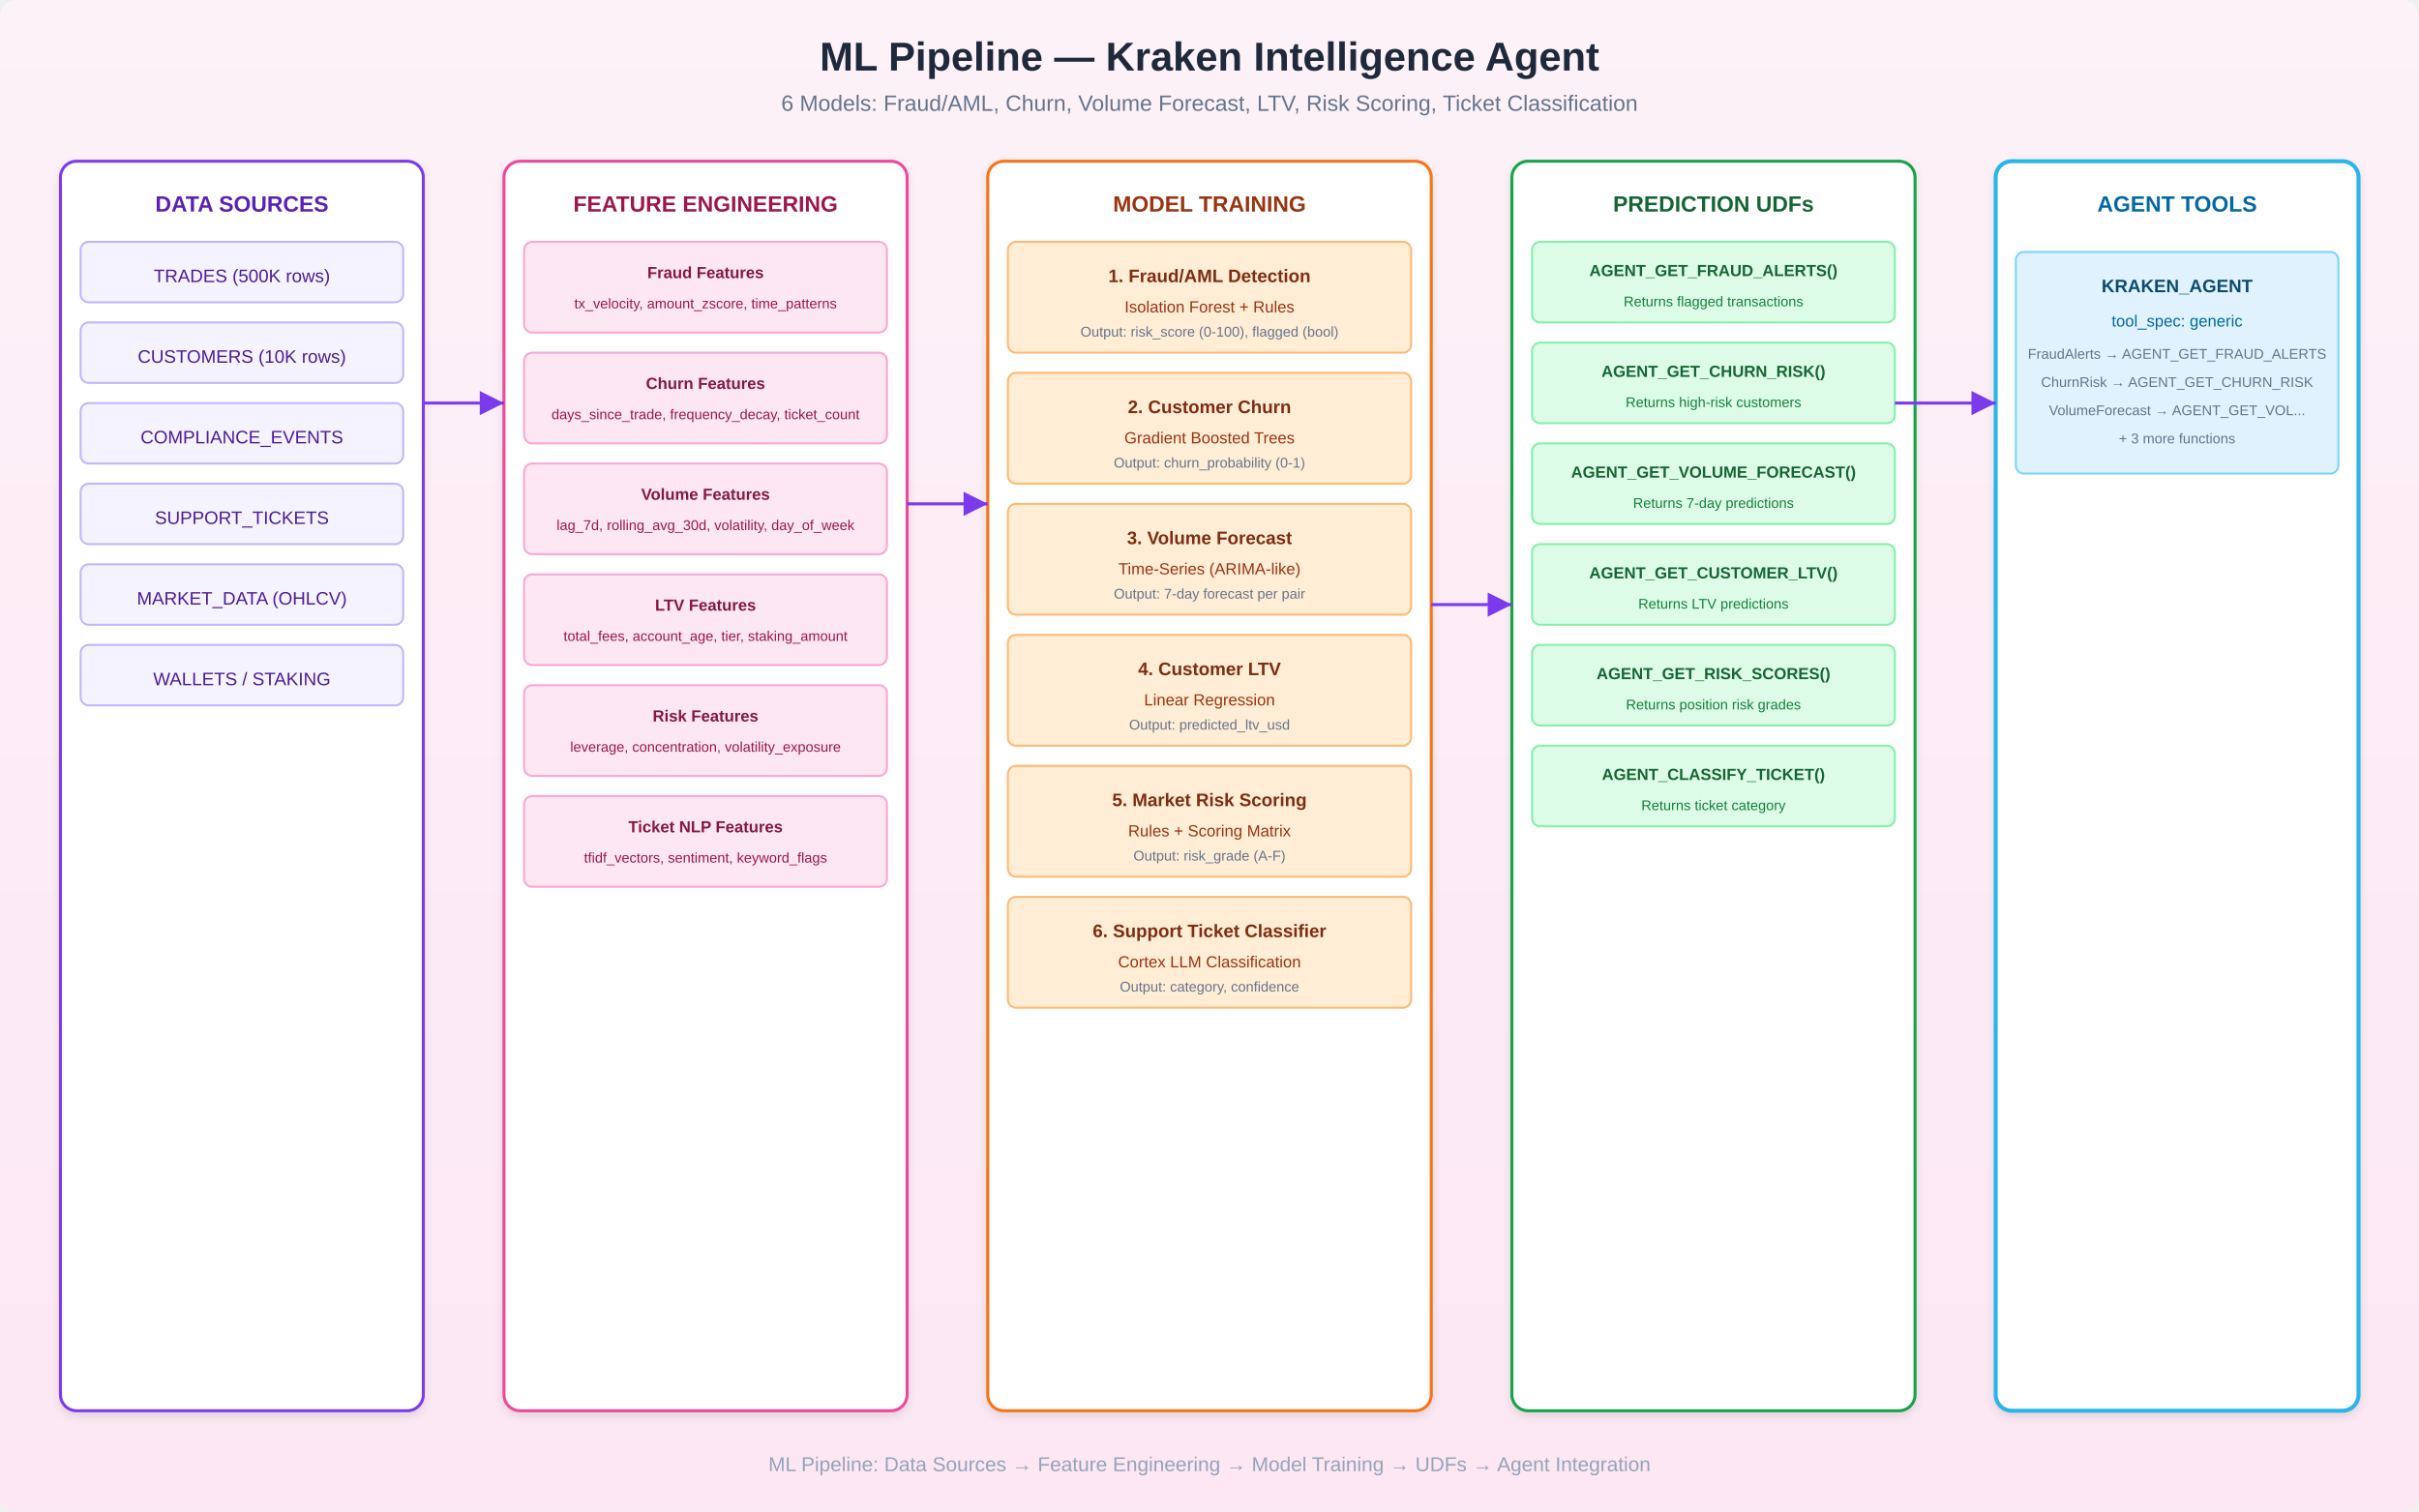
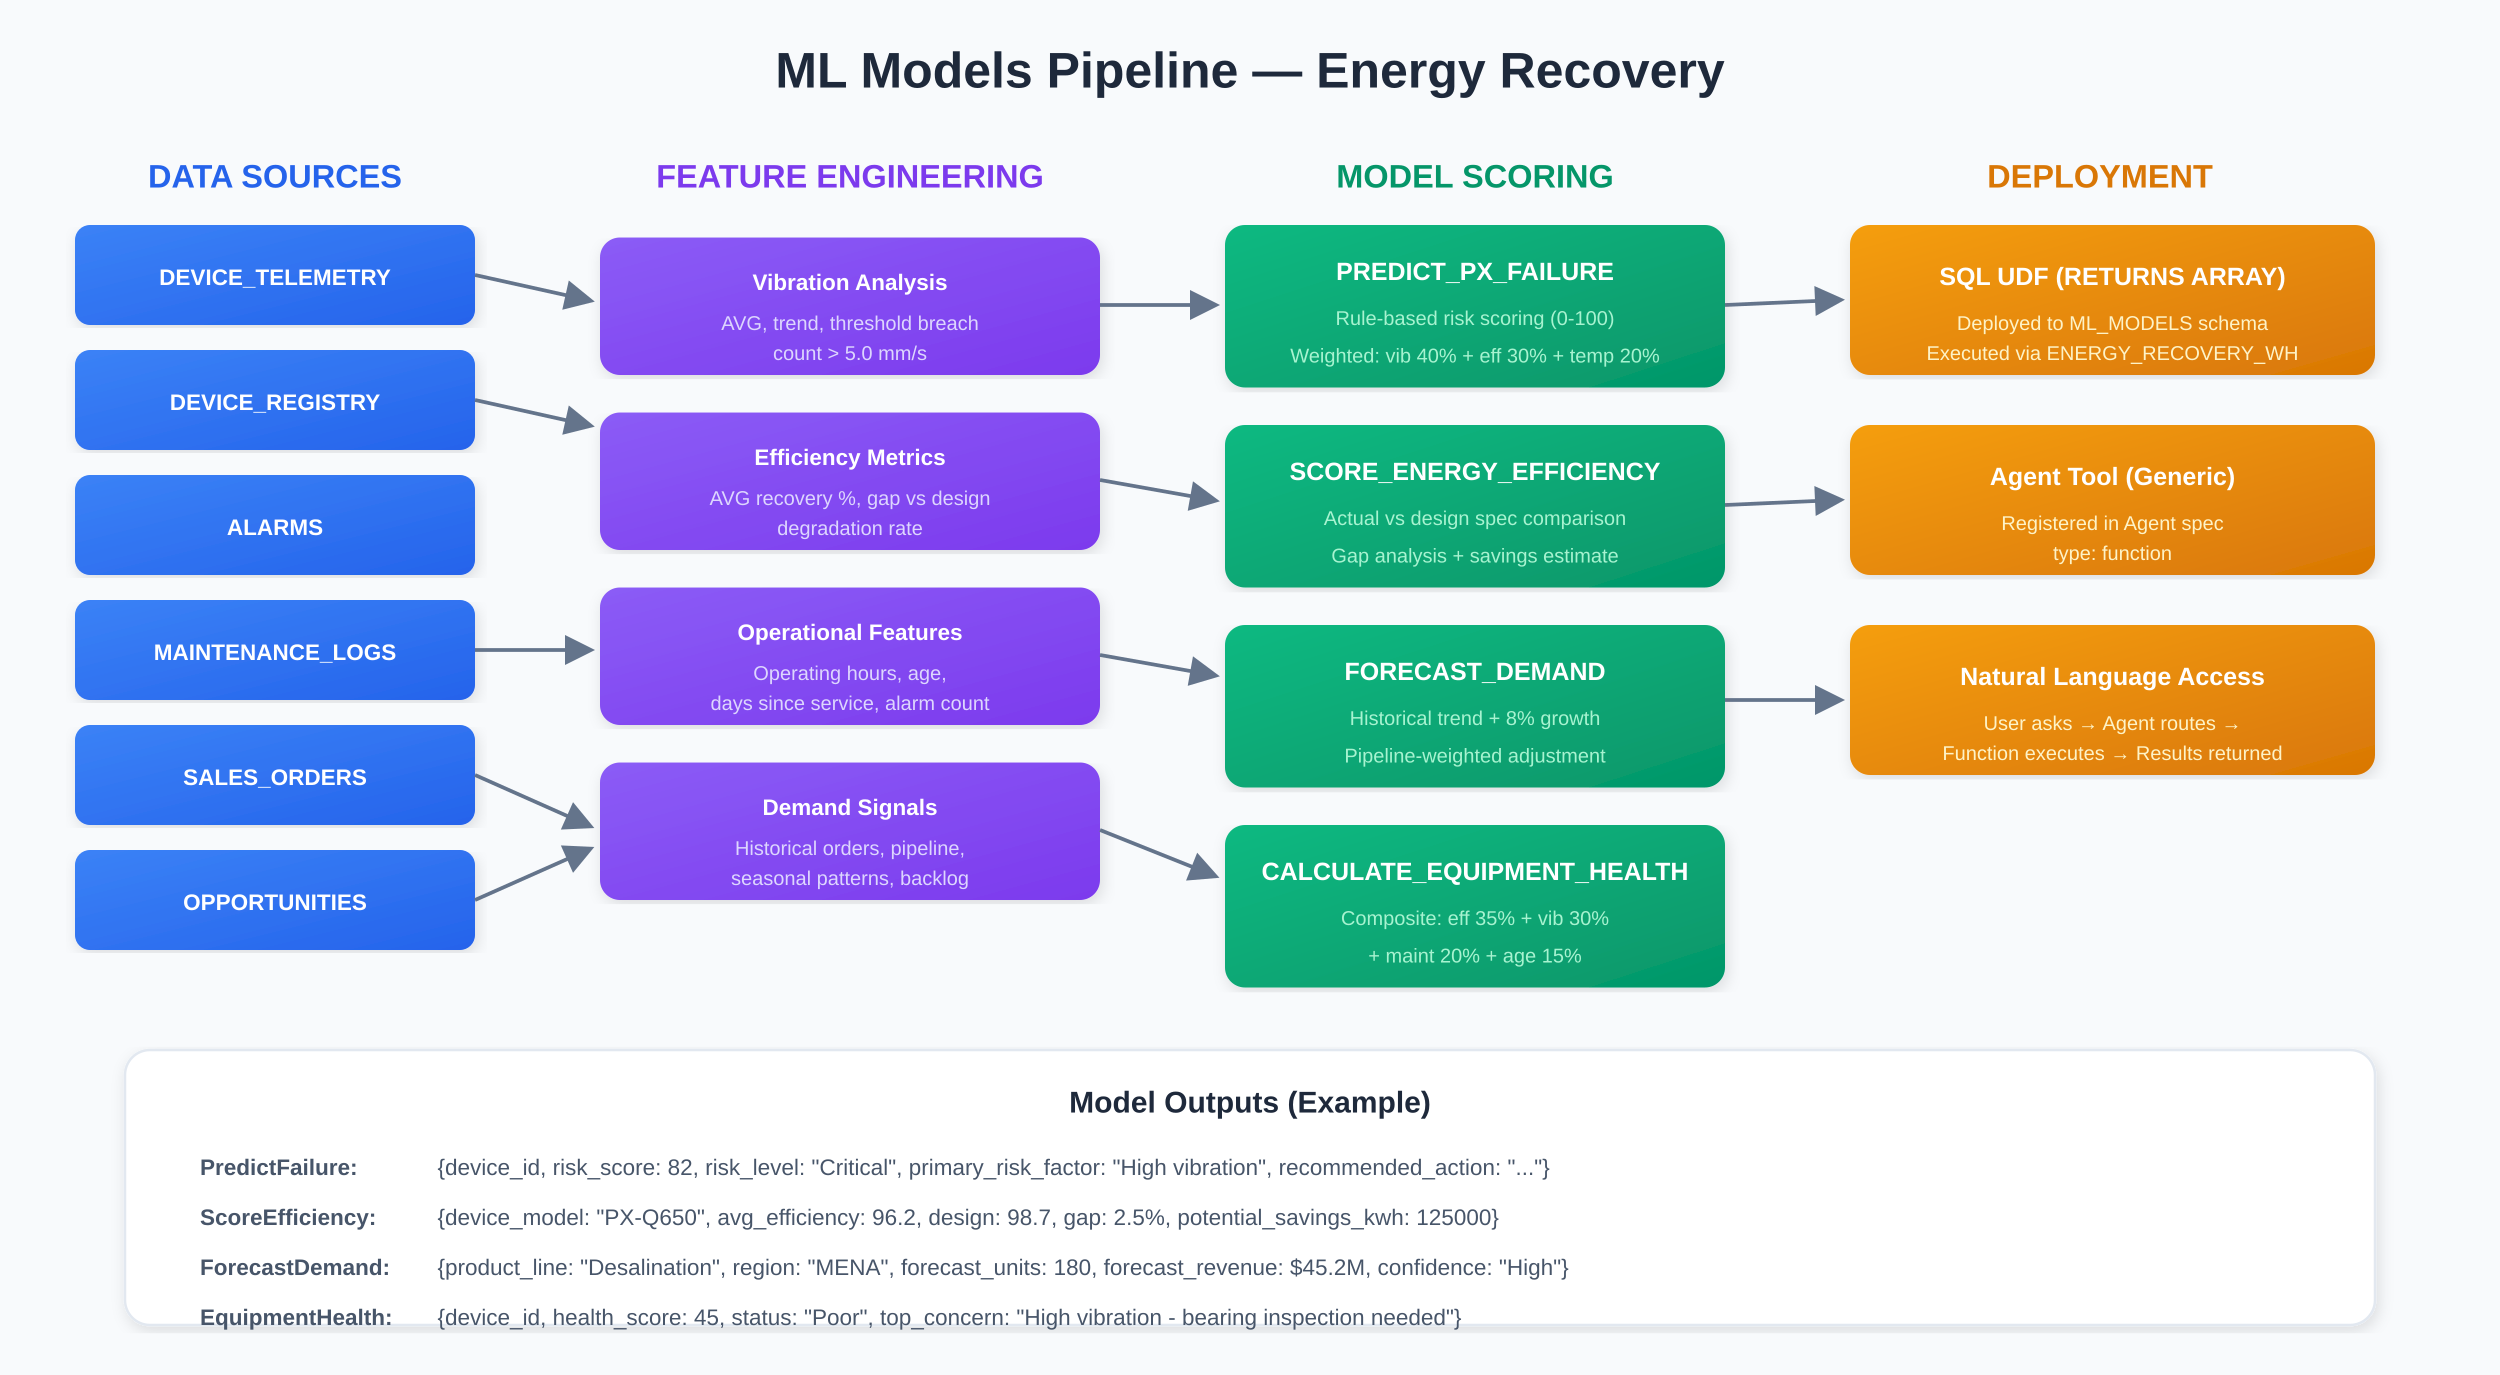
- <svg xmlns="http://www.w3.org/2000/svg" viewBox="0 0 1200 750" font-family="Segoe UI, Arial, sans-serif">
+ <svg xmlns="http://www.w3.org/2000/svg" viewBox="0 0 1000 550" font-family="Segoe UI, Arial, sans-serif">
  <defs>
-     <linearGradient id="bgMl" x1="0%" y1="0%" x2="0%" y2="100%">
-       <stop offset="0%" style="stop-color:#fdf2f8" />
-       <stop offset="100%" style="stop-color:#fce7f3" />
+     <linearGradient id="dataGrad" x1="0%" y1="0%" x2="100%" y2="100%">
+       <stop offset="0%" style="stop-color:#3b82f6" />
+       <stop offset="100%" style="stop-color:#2563eb" />
    </linearGradient>
-     <filter id="shMl" x="-3%" y="-3%" width="106%" height="106%">
-       <feDropShadow dx="0" dy="2" stdDeviation="2" flood-opacity="0.1" />
+     <linearGradient id="featureGrad" x1="0%" y1="0%" x2="100%" y2="100%">
+       <stop offset="0%" style="stop-color:#8b5cf6" />
+       <stop offset="100%" style="stop-color:#7c3aed" />
+     </linearGradient>
+     <linearGradient id="modelGrad" x1="0%" y1="0%" x2="100%" y2="100%">
+       <stop offset="0%" style="stop-color:#10b981" />
+       <stop offset="100%" style="stop-color:#059669" />
+     </linearGradient>
+     <linearGradient id="deployGrad" x1="0%" y1="0%" x2="100%" y2="100%">
+       <stop offset="0%" style="stop-color:#f59e0b" />
+       <stop offset="100%" style="stop-color:#d97706" />
+     </linearGradient>
+     <filter id="shadow3" x="-3%" y="-3%" width="106%" height="106%">
+       <feDropShadow dx="1" dy="2" stdDeviation="3" flood-opacity="0.12" />
    </filter>
-     <marker id="arrMl" markerWidth="8" markerHeight="8" refX="8" refY="4" orient="auto">
-       <path d="M0,0 L8,4 L0,8 Z" fill="#7c3aed" />
+     <marker id="arr" markerWidth="8" markerHeight="8" refX="6" refY="4" orient="auto">
+       <path d="M 0 0 L 8 4 L 0 8 Z" fill="#64748b" />
    </marker>
  </defs>
-   <rect width="1200" height="750" fill="url(#bgMl)" rx="8" />
-   <text x="600" y="35" text-anchor="middle" font-size="20" font-weight="bold" fill="#1e293b">ML Pipeline — Kraken Intelligence Agent</text>
-   <text x="600" y="55" text-anchor="middle" font-size="11" fill="#64748b">6 Models: Fraud/AML, Churn, Volume Forecast, LTV, Risk Scoring, Ticket Classification</text>
-   <rect x="30" y="80" width="180" height="620" rx="8" fill="white" stroke="#7c3aed" stroke-width="1.5" filter="url(#shMl)" />
-   <text x="120" y="105" text-anchor="middle" font-size="11" font-weight="bold" fill="#5b21b6">DATA SOURCES</text>
-   <rect x="40" y="120" width="160" height="30" rx="4" fill="#f5f3ff" stroke="#c4b5fd" />
-   <text x="120" y="140" text-anchor="middle" font-size="9" fill="#4c1d95">TRADES (500K rows)</text>
-   <rect x="40" y="160" width="160" height="30" rx="4" fill="#f5f3ff" stroke="#c4b5fd" />
-   <text x="120" y="180" text-anchor="middle" font-size="9" fill="#4c1d95">CUSTOMERS (10K rows)</text>
-   <rect x="40" y="200" width="160" height="30" rx="4" fill="#f5f3ff" stroke="#c4b5fd" />
-   <text x="120" y="220" text-anchor="middle" font-size="9" fill="#4c1d95">COMPLIANCE_EVENTS</text>
-   <rect x="40" y="240" width="160" height="30" rx="4" fill="#f5f3ff" stroke="#c4b5fd" />
-   <text x="120" y="260" text-anchor="middle" font-size="9" fill="#4c1d95">SUPPORT_TICKETS</text>
-   <rect x="40" y="280" width="160" height="30" rx="4" fill="#f5f3ff" stroke="#c4b5fd" />
-   <text x="120" y="300" text-anchor="middle" font-size="9" fill="#4c1d95">MARKET_DATA (OHLCV)</text>
-   <rect x="40" y="320" width="160" height="30" rx="4" fill="#f5f3ff" stroke="#c4b5fd" />
-   <text x="120" y="340" text-anchor="middle" font-size="9" fill="#4c1d95">WALLETS / STAKING</text>
-   <rect x="250" y="80" width="200" height="620" rx="8" fill="white" stroke="#ec4899" stroke-width="1.5" filter="url(#shMl)" />
-   <text x="350" y="105" text-anchor="middle" font-size="11" font-weight="bold" fill="#9d174d">FEATURE ENGINEERING</text>
-   <rect x="260" y="120" width="180" height="45" rx="4" fill="#fce7f3" stroke="#f9a8d4" />
-   <text x="350" y="138" text-anchor="middle" font-size="8" font-weight="bold" fill="#831843">Fraud Features</text>
-   <text x="350" y="153" text-anchor="middle" font-size="7" fill="#9d174d">tx_velocity, amount_zscore, time_patterns</text>
-   <rect x="260" y="175" width="180" height="45" rx="4" fill="#fce7f3" stroke="#f9a8d4" />
-   <text x="350" y="193" text-anchor="middle" font-size="8" font-weight="bold" fill="#831843">Churn Features</text>
-   <text x="350" y="208" text-anchor="middle" font-size="7" fill="#9d174d">days_since_trade, frequency_decay, ticket_count</text>
-   <rect x="260" y="230" width="180" height="45" rx="4" fill="#fce7f3" stroke="#f9a8d4" />
-   <text x="350" y="248" text-anchor="middle" font-size="8" font-weight="bold" fill="#831843">Volume Features</text>
-   <text x="350" y="263" text-anchor="middle" font-size="7" fill="#9d174d">lag_7d, rolling_avg_30d, volatility, day_of_week</text>
-   <rect x="260" y="285" width="180" height="45" rx="4" fill="#fce7f3" stroke="#f9a8d4" />
-   <text x="350" y="303" text-anchor="middle" font-size="8" font-weight="bold" fill="#831843">LTV Features</text>
-   <text x="350" y="318" text-anchor="middle" font-size="7" fill="#9d174d">total_fees, account_age, tier, staking_amount</text>
-   <rect x="260" y="340" width="180" height="45" rx="4" fill="#fce7f3" stroke="#f9a8d4" />
-   <text x="350" y="358" text-anchor="middle" font-size="8" font-weight="bold" fill="#831843">Risk Features</text>
-   <text x="350" y="373" text-anchor="middle" font-size="7" fill="#9d174d">leverage, concentration, volatility_exposure</text>
-   <rect x="260" y="395" width="180" height="45" rx="4" fill="#fce7f3" stroke="#f9a8d4" />
-   <text x="350" y="413" text-anchor="middle" font-size="8" font-weight="bold" fill="#831843">Ticket NLP Features</text>
-   <text x="350" y="428" text-anchor="middle" font-size="7" fill="#9d174d">tfidf_vectors, sentiment, keyword_flags</text>
-   <rect x="490" y="80" width="220" height="620" rx="8" fill="white" stroke="#f97316" stroke-width="1.5" filter="url(#shMl)" />
-   <text x="600" y="105" text-anchor="middle" font-size="11" font-weight="bold" fill="#9a3412">MODEL TRAINING</text>
-   <rect x="500" y="120" width="200" height="55" rx="4" fill="#ffedd5" stroke="#fdba74" />
-   <text x="600" y="140" text-anchor="middle" font-size="9" font-weight="bold" fill="#7c2d12">1. Fraud/AML Detection</text>
-   <text x="600" y="155" text-anchor="middle" font-size="8" fill="#9a3412">Isolation Forest + Rules</text>
-   <text x="600" y="167" text-anchor="middle" font-size="7" fill="#64748b">Output: risk_score (0-100), flagged (bool)</text>
-   <rect x="500" y="185" width="200" height="55" rx="4" fill="#ffedd5" stroke="#fdba74" />
-   <text x="600" y="205" text-anchor="middle" font-size="9" font-weight="bold" fill="#7c2d12">2. Customer Churn</text>
-   <text x="600" y="220" text-anchor="middle" font-size="8" fill="#9a3412">Gradient Boosted Trees</text>
-   <text x="600" y="232" text-anchor="middle" font-size="7" fill="#64748b">Output: churn_probability (0-1)</text>
-   <rect x="500" y="250" width="200" height="55" rx="4" fill="#ffedd5" stroke="#fdba74" />
-   <text x="600" y="270" text-anchor="middle" font-size="9" font-weight="bold" fill="#7c2d12">3. Volume Forecast</text>
-   <text x="600" y="285" text-anchor="middle" font-size="8" fill="#9a3412">Time-Series (ARIMA-like)</text>
-   <text x="600" y="297" text-anchor="middle" font-size="7" fill="#64748b">Output: 7-day forecast per pair</text>
-   <rect x="500" y="315" width="200" height="55" rx="4" fill="#ffedd5" stroke="#fdba74" />
-   <text x="600" y="335" text-anchor="middle" font-size="9" font-weight="bold" fill="#7c2d12">4. Customer LTV</text>
-   <text x="600" y="350" text-anchor="middle" font-size="8" fill="#9a3412">Linear Regression</text>
-   <text x="600" y="362" text-anchor="middle" font-size="7" fill="#64748b">Output: predicted_ltv_usd</text>
-   <rect x="500" y="380" width="200" height="55" rx="4" fill="#ffedd5" stroke="#fdba74" />
-   <text x="600" y="400" text-anchor="middle" font-size="9" font-weight="bold" fill="#7c2d12">5. Market Risk Scoring</text>
-   <text x="600" y="415" text-anchor="middle" font-size="8" fill="#9a3412">Rules + Scoring Matrix</text>
-   <text x="600" y="427" text-anchor="middle" font-size="7" fill="#64748b">Output: risk_grade (A-F)</text>
-   <rect x="500" y="445" width="200" height="55" rx="4" fill="#ffedd5" stroke="#fdba74" />
-   <text x="600" y="465" text-anchor="middle" font-size="9" font-weight="bold" fill="#7c2d12">6. Support Ticket Classifier</text>
-   <text x="600" y="480" text-anchor="middle" font-size="8" fill="#9a3412">Cortex LLM Classification</text>
-   <text x="600" y="492" text-anchor="middle" font-size="7" fill="#64748b">Output: category, confidence</text>
-   <rect x="750" y="80" width="200" height="620" rx="8" fill="white" stroke="#16a34a" stroke-width="1.5" filter="url(#shMl)" />
-   <text x="850" y="105" text-anchor="middle" font-size="11" font-weight="bold" fill="#166534">PREDICTION UDFs</text>
-   <rect x="760" y="120" width="180" height="40" rx="4" fill="#dcfce7" stroke="#86efac" />
-   <text x="850" y="137" text-anchor="middle" font-size="8" font-weight="bold" fill="#166534">AGENT_GET_FRAUD_ALERTS()</text>
-   <text x="850" y="152" text-anchor="middle" font-size="7" fill="#15803d">Returns flagged transactions</text>
-   <rect x="760" y="170" width="180" height="40" rx="4" fill="#dcfce7" stroke="#86efac" />
-   <text x="850" y="187" text-anchor="middle" font-size="8" font-weight="bold" fill="#166534">AGENT_GET_CHURN_RISK()</text>
-   <text x="850" y="202" text-anchor="middle" font-size="7" fill="#15803d">Returns high-risk customers</text>
-   <rect x="760" y="220" width="180" height="40" rx="4" fill="#dcfce7" stroke="#86efac" />
-   <text x="850" y="237" text-anchor="middle" font-size="8" font-weight="bold" fill="#166534">AGENT_GET_VOLUME_FORECAST()</text>
-   <text x="850" y="252" text-anchor="middle" font-size="7" fill="#15803d">Returns 7-day predictions</text>
-   <rect x="760" y="270" width="180" height="40" rx="4" fill="#dcfce7" stroke="#86efac" />
-   <text x="850" y="287" text-anchor="middle" font-size="8" font-weight="bold" fill="#166534">AGENT_GET_CUSTOMER_LTV()</text>
-   <text x="850" y="302" text-anchor="middle" font-size="7" fill="#15803d">Returns LTV predictions</text>
-   <rect x="760" y="320" width="180" height="40" rx="4" fill="#dcfce7" stroke="#86efac" />
-   <text x="850" y="337" text-anchor="middle" font-size="8" font-weight="bold" fill="#166534">AGENT_GET_RISK_SCORES()</text>
-   <text x="850" y="352" text-anchor="middle" font-size="7" fill="#15803d">Returns position risk grades</text>
-   <rect x="760" y="370" width="180" height="40" rx="4" fill="#dcfce7" stroke="#86efac" />
-   <text x="850" y="387" text-anchor="middle" font-size="8" font-weight="bold" fill="#166534">AGENT_CLASSIFY_TICKET()</text>
-   <text x="850" y="402" text-anchor="middle" font-size="7" fill="#15803d">Returns ticket category</text>
-   <rect x="990" y="80" width="180" height="620" rx="8" fill="white" stroke="#29b5e8" stroke-width="2" filter="url(#shMl)" />
-   <text x="1080" y="105" text-anchor="middle" font-size="11" font-weight="bold" fill="#0369a1">AGENT TOOLS</text>
-   <rect x="1000" y="125" width="160" height="110" rx="4" fill="#e0f2fe" stroke="#7dd3fc" />
-   <text x="1080" y="145" text-anchor="middle" font-size="9" font-weight="bold" fill="#0c4a6e">KRAKEN_AGENT</text>
-   <text x="1080" y="162" text-anchor="middle" font-size="8" fill="#0369a1">tool_spec: generic</text>
-   <text x="1080" y="178" text-anchor="middle" font-size="7" fill="#64748b">FraudAlerts → AGENT_GET_FRAUD_ALERTS</text>
-   <text x="1080" y="192" text-anchor="middle" font-size="7" fill="#64748b">ChurnRisk → AGENT_GET_CHURN_RISK</text>
-   <text x="1080" y="206" text-anchor="middle" font-size="7" fill="#64748b">VolumeForecast → AGENT_GET_VOL...</text>
-   <text x="1080" y="220" text-anchor="middle" font-size="7" fill="#64748b">+ 3 more functions</text>
-   <path d="M210 200 L250 200" stroke="#7c3aed" stroke-width="1.5" marker-end="url(#arrMl)" />
-   <path d="M450 250 L490 250" stroke="#7c3aed" stroke-width="1.5" marker-end="url(#arrMl)" />
-   <path d="M710 300 L750 300" stroke="#7c3aed" stroke-width="1.5" marker-end="url(#arrMl)" />
-   <path d="M940 200 L990 200" stroke="#7c3aed" stroke-width="1.5" marker-end="url(#arrMl)" />
-   <text x="600" y="730" text-anchor="middle" font-size="10" fill="#94a3b8">ML Pipeline: Data Sources → Feature Engineering → Model Training → UDFs → Agent Integration</text>
+   <rect width="1000" height="550" fill="#f8fafc" />
+   <text x="500" y="35" text-anchor="middle" font-size="20" font-weight="bold" fill="#1e293b">ML Models Pipeline — Energy Recovery</text>
+   <text x="110" y="75" text-anchor="middle" font-size="13" font-weight="bold" fill="#2563eb">DATA SOURCES</text>
+   <rect x="30" y="90" width="160" height="40" rx="6" fill="url(#dataGrad)" filter="url(#shadow3)" />
+   <text x="110" y="114" text-anchor="middle" font-size="9" fill="white" font-weight="bold">DEVICE_TELEMETRY</text>
+   <rect x="30" y="140" width="160" height="40" rx="6" fill="url(#dataGrad)" filter="url(#shadow3)" />
+   <text x="110" y="164" text-anchor="middle" font-size="9" fill="white" font-weight="bold">DEVICE_REGISTRY</text>
+   <rect x="30" y="190" width="160" height="40" rx="6" fill="url(#dataGrad)" filter="url(#shadow3)" />
+   <text x="110" y="214" text-anchor="middle" font-size="9" fill="white" font-weight="bold">ALARMS</text>
+   <rect x="30" y="240" width="160" height="40" rx="6" fill="url(#dataGrad)" filter="url(#shadow3)" />
+   <text x="110" y="264" text-anchor="middle" font-size="9" fill="white" font-weight="bold">MAINTENANCE_LOGS</text>
+   <rect x="30" y="290" width="160" height="40" rx="6" fill="url(#dataGrad)" filter="url(#shadow3)" />
+   <text x="110" y="314" text-anchor="middle" font-size="9" fill="white" font-weight="bold">SALES_ORDERS</text>
+   <rect x="30" y="340" width="160" height="40" rx="6" fill="url(#dataGrad)" filter="url(#shadow3)" />
+   <text x="110" y="364" text-anchor="middle" font-size="9" fill="white" font-weight="bold">OPPORTUNITIES</text>
+   <text x="340" y="75" text-anchor="middle" font-size="13" font-weight="bold" fill="#7c3aed">FEATURE ENGINEERING</text>
+   <rect x="240" y="95" width="200" height="55" rx="8" fill="url(#featureGrad)" filter="url(#shadow3)" />
+   <text x="340" y="116" text-anchor="middle" font-size="9" fill="white" font-weight="bold">Vibration Analysis</text>
+   <text x="340" y="132" text-anchor="middle" font-size="8" fill="#ddd6fe">AVG, trend, threshold breach</text>
+   <text x="340" y="144" text-anchor="middle" font-size="8" fill="#ddd6fe">count &gt; 5.0 mm/s</text>
+   <rect x="240" y="165" width="200" height="55" rx="8" fill="url(#featureGrad)" filter="url(#shadow3)" />
+   <text x="340" y="186" text-anchor="middle" font-size="9" fill="white" font-weight="bold">Efficiency Metrics</text>
+   <text x="340" y="202" text-anchor="middle" font-size="8" fill="#ddd6fe">AVG recovery %, gap vs design</text>
+   <text x="340" y="214" text-anchor="middle" font-size="8" fill="#ddd6fe">degradation rate</text>
+   <rect x="240" y="235" width="200" height="55" rx="8" fill="url(#featureGrad)" filter="url(#shadow3)" />
+   <text x="340" y="256" text-anchor="middle" font-size="9" fill="white" font-weight="bold">Operational Features</text>
+   <text x="340" y="272" text-anchor="middle" font-size="8" fill="#ddd6fe">Operating hours, age,</text>
+   <text x="340" y="284" text-anchor="middle" font-size="8" fill="#ddd6fe">days since service, alarm count</text>
+   <rect x="240" y="305" width="200" height="55" rx="8" fill="url(#featureGrad)" filter="url(#shadow3)" />
+   <text x="340" y="326" text-anchor="middle" font-size="9" fill="white" font-weight="bold">Demand Signals</text>
+   <text x="340" y="342" text-anchor="middle" font-size="8" fill="#ddd6fe">Historical orders, pipeline,</text>
+   <text x="340" y="354" text-anchor="middle" font-size="8" fill="#ddd6fe">seasonal patterns, backlog</text>
+   <path d="M 190 110 L 235 120" stroke="#64748b" stroke-width="1.5" fill="none" marker-end="url(#arr)" />
+   <path d="M 190 160 L 235 170" stroke="#64748b" stroke-width="1.5" fill="none" marker-end="url(#arr)" />
+   <path d="M 190 260 L 235 260" stroke="#64748b" stroke-width="1.5" fill="none" marker-end="url(#arr)" />
+   <path d="M 190 310 L 235 330" stroke="#64748b" stroke-width="1.5" fill="none" marker-end="url(#arr)" />
+   <path d="M 190 360 L 235 340" stroke="#64748b" stroke-width="1.5" fill="none" marker-end="url(#arr)" />
+   <text x="590" y="75" text-anchor="middle" font-size="13" font-weight="bold" fill="#059669">MODEL SCORING</text>
+   <rect x="490" y="90" width="200" height="65" rx="8" fill="url(#modelGrad)" filter="url(#shadow3)" />
+   <text x="590" y="112" text-anchor="middle" font-size="10" fill="white" font-weight="bold">PREDICT_PX_FAILURE</text>
+   <text x="590" y="130" text-anchor="middle" font-size="8" fill="#a7f3d0">Rule-based risk scoring (0-100)</text>
+   <text x="590" y="145" text-anchor="middle" font-size="8" fill="#a7f3d0">Weighted: vib 40% + eff 30% + temp 20%</text>
+   <rect x="490" y="170" width="200" height="65" rx="8" fill="url(#modelGrad)" filter="url(#shadow3)" />
+   <text x="590" y="192" text-anchor="middle" font-size="10" fill="white" font-weight="bold">SCORE_ENERGY_EFFICIENCY</text>
+   <text x="590" y="210" text-anchor="middle" font-size="8" fill="#a7f3d0">Actual vs design spec comparison</text>
+   <text x="590" y="225" text-anchor="middle" font-size="8" fill="#a7f3d0">Gap analysis + savings estimate</text>
+   <rect x="490" y="250" width="200" height="65" rx="8" fill="url(#modelGrad)" filter="url(#shadow3)" />
+   <text x="590" y="272" text-anchor="middle" font-size="10" fill="white" font-weight="bold">FORECAST_DEMAND</text>
+   <text x="590" y="290" text-anchor="middle" font-size="8" fill="#a7f3d0">Historical trend + 8% growth</text>
+   <text x="590" y="305" text-anchor="middle" font-size="8" fill="#a7f3d0">Pipeline-weighted adjustment</text>
+   <rect x="490" y="330" width="200" height="65" rx="8" fill="url(#modelGrad)" filter="url(#shadow3)" />
+   <text x="590" y="352" text-anchor="middle" font-size="10" fill="white" font-weight="bold">CALCULATE_EQUIPMENT_HEALTH</text>
+   <text x="590" y="370" text-anchor="middle" font-size="8" fill="#a7f3d0">Composite: eff 35% + vib 30%</text>
+   <text x="590" y="385" text-anchor="middle" font-size="8" fill="#a7f3d0">+ maint 20% + age 15%</text>
+   <path d="M 440 122 L 485 122" stroke="#64748b" stroke-width="1.5" fill="none" marker-end="url(#arr)" />
+   <path d="M 440 192 L 485 200" stroke="#64748b" stroke-width="1.5" fill="none" marker-end="url(#arr)" />
+   <path d="M 440 262 L 485 270" stroke="#64748b" stroke-width="1.5" fill="none" marker-end="url(#arr)" />
+   <path d="M 440 332 L 485 350" stroke="#64748b" stroke-width="1.5" fill="none" marker-end="url(#arr)" />
+   <text x="840" y="75" text-anchor="middle" font-size="13" font-weight="bold" fill="#d97706">DEPLOYMENT</text>
+   <rect x="740" y="90" width="210" height="60" rx="8" fill="url(#deployGrad)" filter="url(#shadow3)" />
+   <text x="845" y="114" text-anchor="middle" font-size="10" fill="white" font-weight="bold">SQL UDF (RETURNS ARRAY)</text>
+   <text x="845" y="132" text-anchor="middle" font-size="8" fill="#fef3c7">Deployed to ML_MODELS schema</text>
+   <text x="845" y="144" text-anchor="middle" font-size="8" fill="#fef3c7">Executed via ENERGY_RECOVERY_WH</text>
+   <rect x="740" y="170" width="210" height="60" rx="8" fill="url(#deployGrad)" filter="url(#shadow3)" />
+   <text x="845" y="194" text-anchor="middle" font-size="10" fill="white" font-weight="bold">Agent Tool (Generic)</text>
+   <text x="845" y="212" text-anchor="middle" font-size="8" fill="#fef3c7">Registered in Agent spec</text>
+   <text x="845" y="224" text-anchor="middle" font-size="8" fill="#fef3c7">type: function</text>
+   <rect x="740" y="250" width="210" height="60" rx="8" fill="url(#deployGrad)" filter="url(#shadow3)" />
+   <text x="845" y="274" text-anchor="middle" font-size="10" fill="white" font-weight="bold">Natural Language Access</text>
+   <text x="845" y="292" text-anchor="middle" font-size="8" fill="#fef3c7">User asks → Agent routes →</text>
+   <text x="845" y="304" text-anchor="middle" font-size="8" fill="#fef3c7">Function executes → Results returned</text>
+   <path d="M 690 122 L 735 120" stroke="#64748b" stroke-width="1.5" fill="none" marker-end="url(#arr)" />
+   <path d="M 690 202 L 735 200" stroke="#64748b" stroke-width="1.5" fill="none" marker-end="url(#arr)" />
+   <path d="M 690 280 L 735 280" stroke="#64748b" stroke-width="1.5" fill="none" marker-end="url(#arr)" />
+   <rect x="50" y="420" width="900" height="110" rx="10" fill="white" stroke="#e2e8f0" filter="url(#shadow3)" />
+   <text x="500" y="445" text-anchor="middle" font-size="12" font-weight="bold" fill="#1e293b">Model Outputs (Example)</text>
+   <text x="80" y="470" font-size="9" fill="#475569" font-weight="bold">PredictFailure:</text>
+   <text x="175" y="470" font-size="9" fill="#475569">{device_id, risk_score: 82, risk_level: "Critical", primary_risk_factor: "High vibration", recommended_action: "..."}</text>
+   <text x="80" y="490" font-size="9" fill="#475569" font-weight="bold">ScoreEfficiency:</text>
+   <text x="175" y="490" font-size="9" fill="#475569">{device_model: "PX-Q650", avg_efficiency: 96.2, design: 98.7, gap: 2.5%, potential_savings_kwh: 125000}</text>
+   <text x="80" y="510" font-size="9" fill="#475569" font-weight="bold">ForecastDemand:</text>
+   <text x="175" y="510" font-size="9" fill="#475569">{product_line: "Desalination", region: "MENA", forecast_units: 180, forecast_revenue: $45.2M, confidence: "High"}</text>
+   <text x="80" y="530" font-size="9" fill="#475569" font-weight="bold">EquipmentHealth:</text>
+   <text x="175" y="530" font-size="9" fill="#475569">{device_id, health_score: 45, status: "Poor", top_concern: "High vibration - bearing inspection needed"}</text>
</svg>
